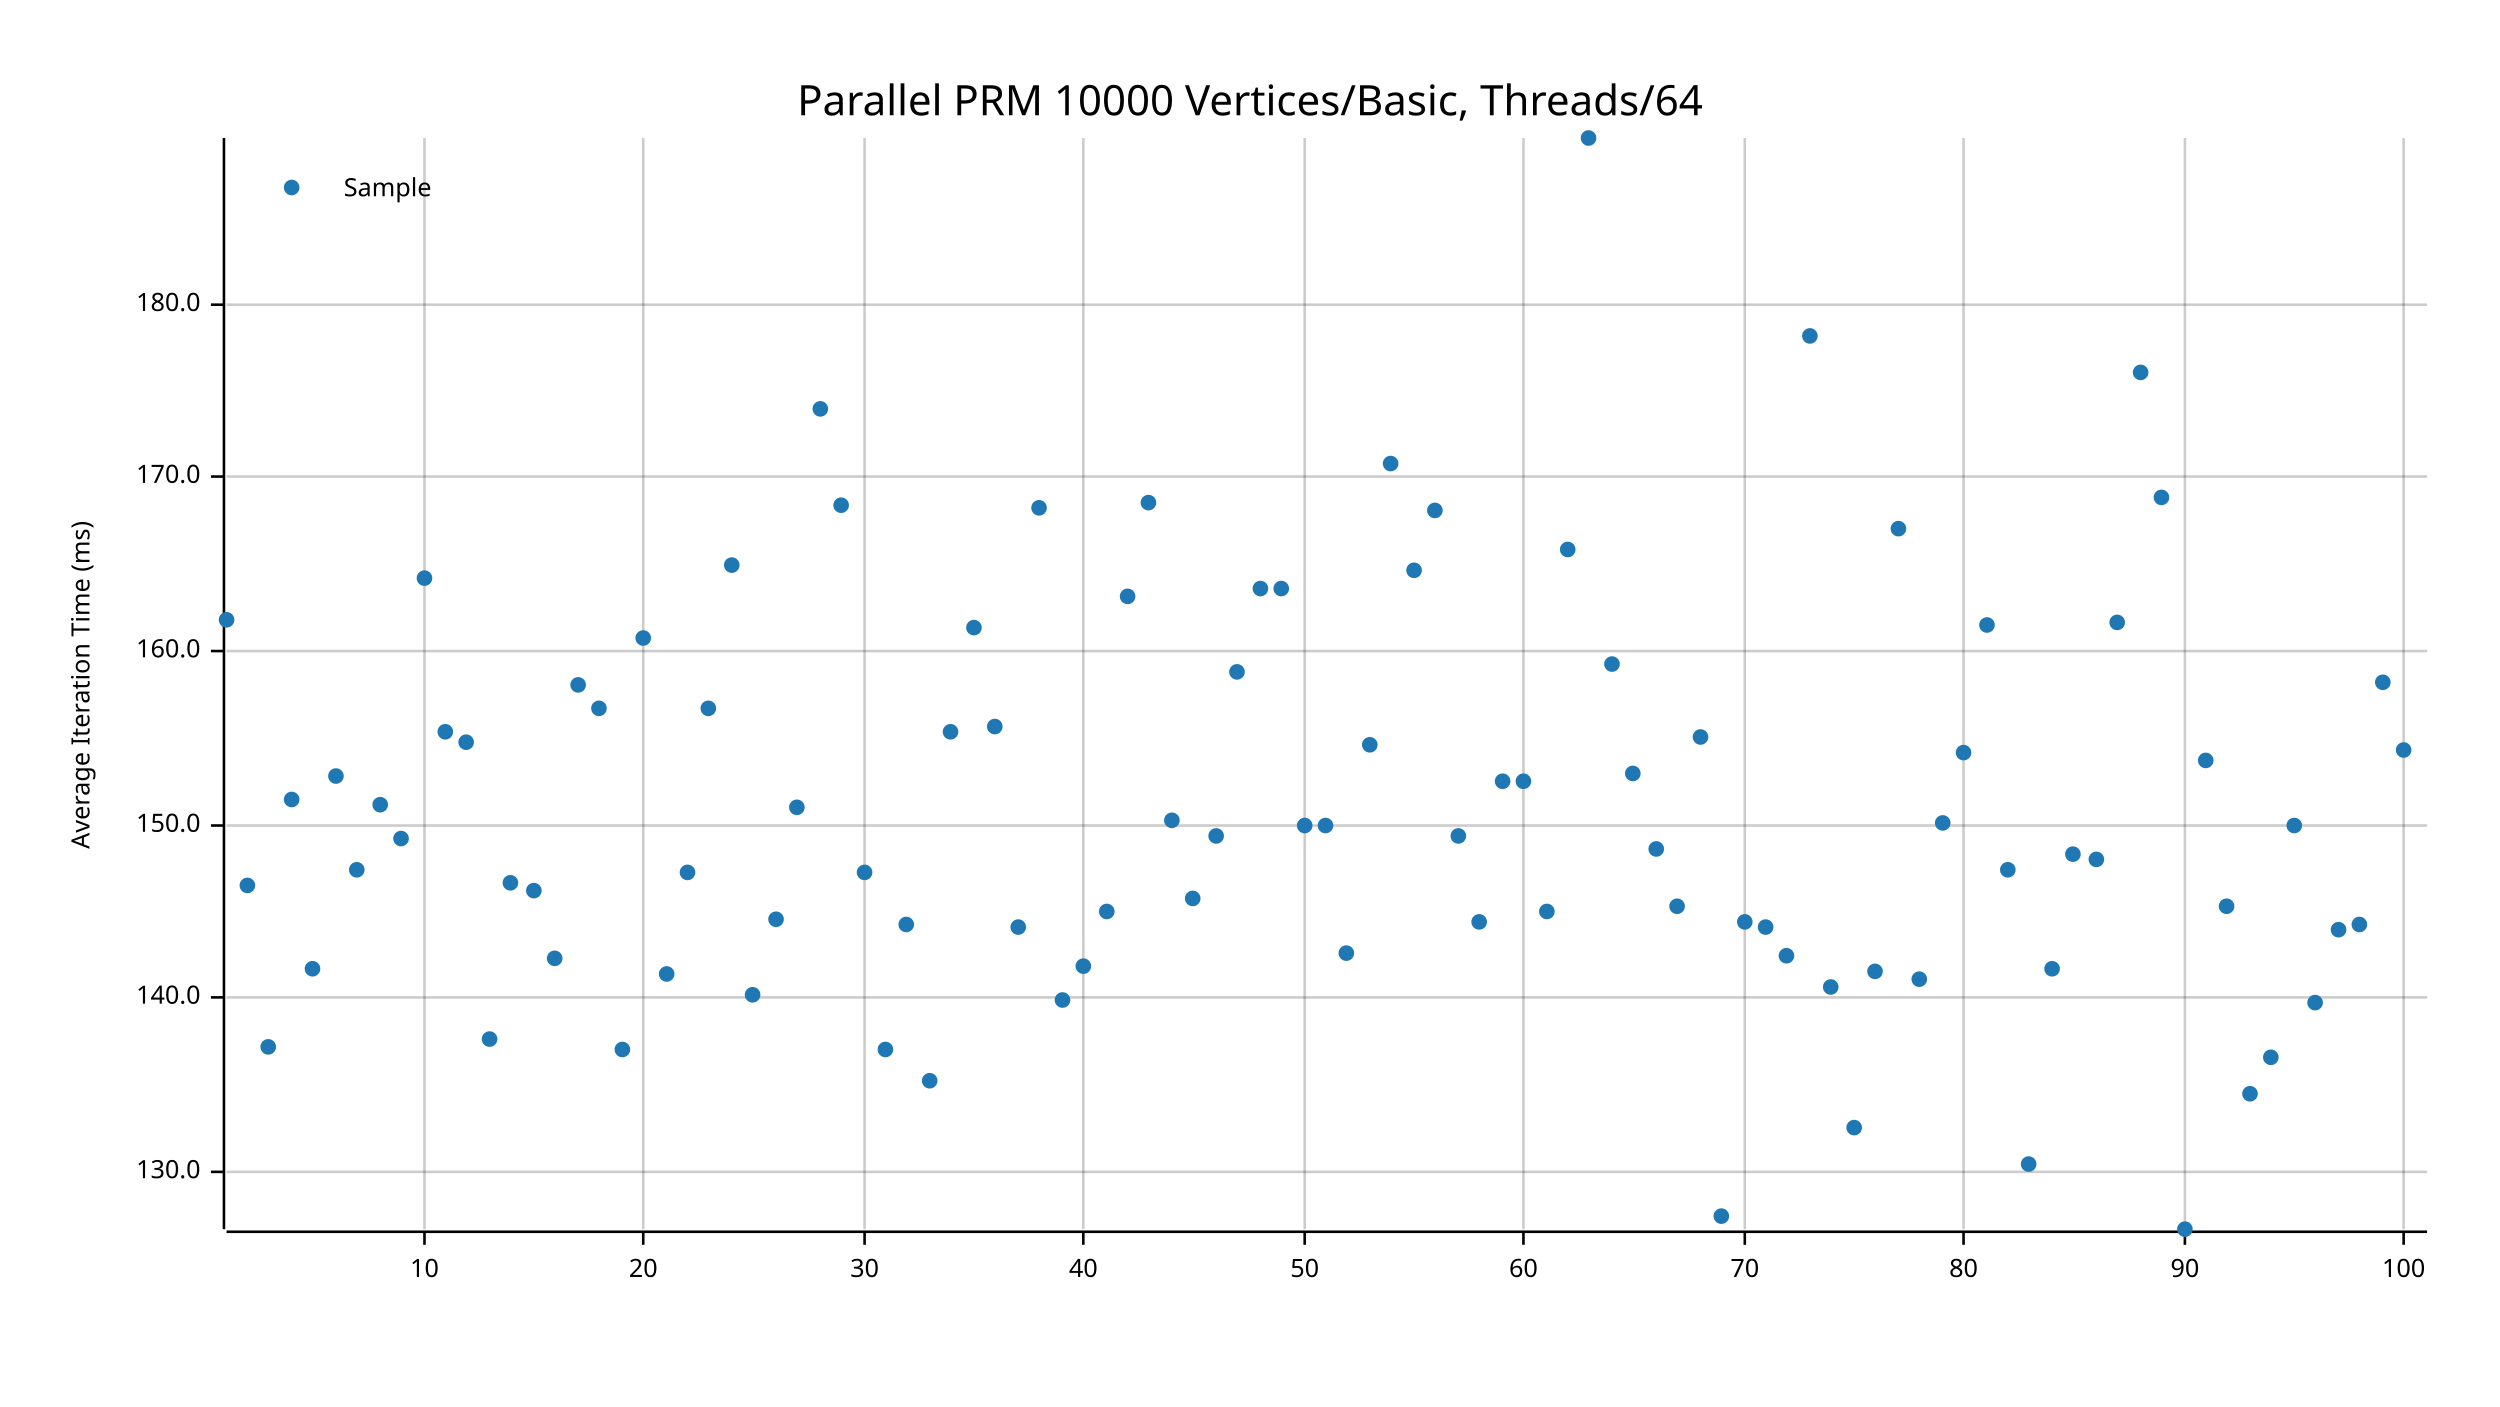
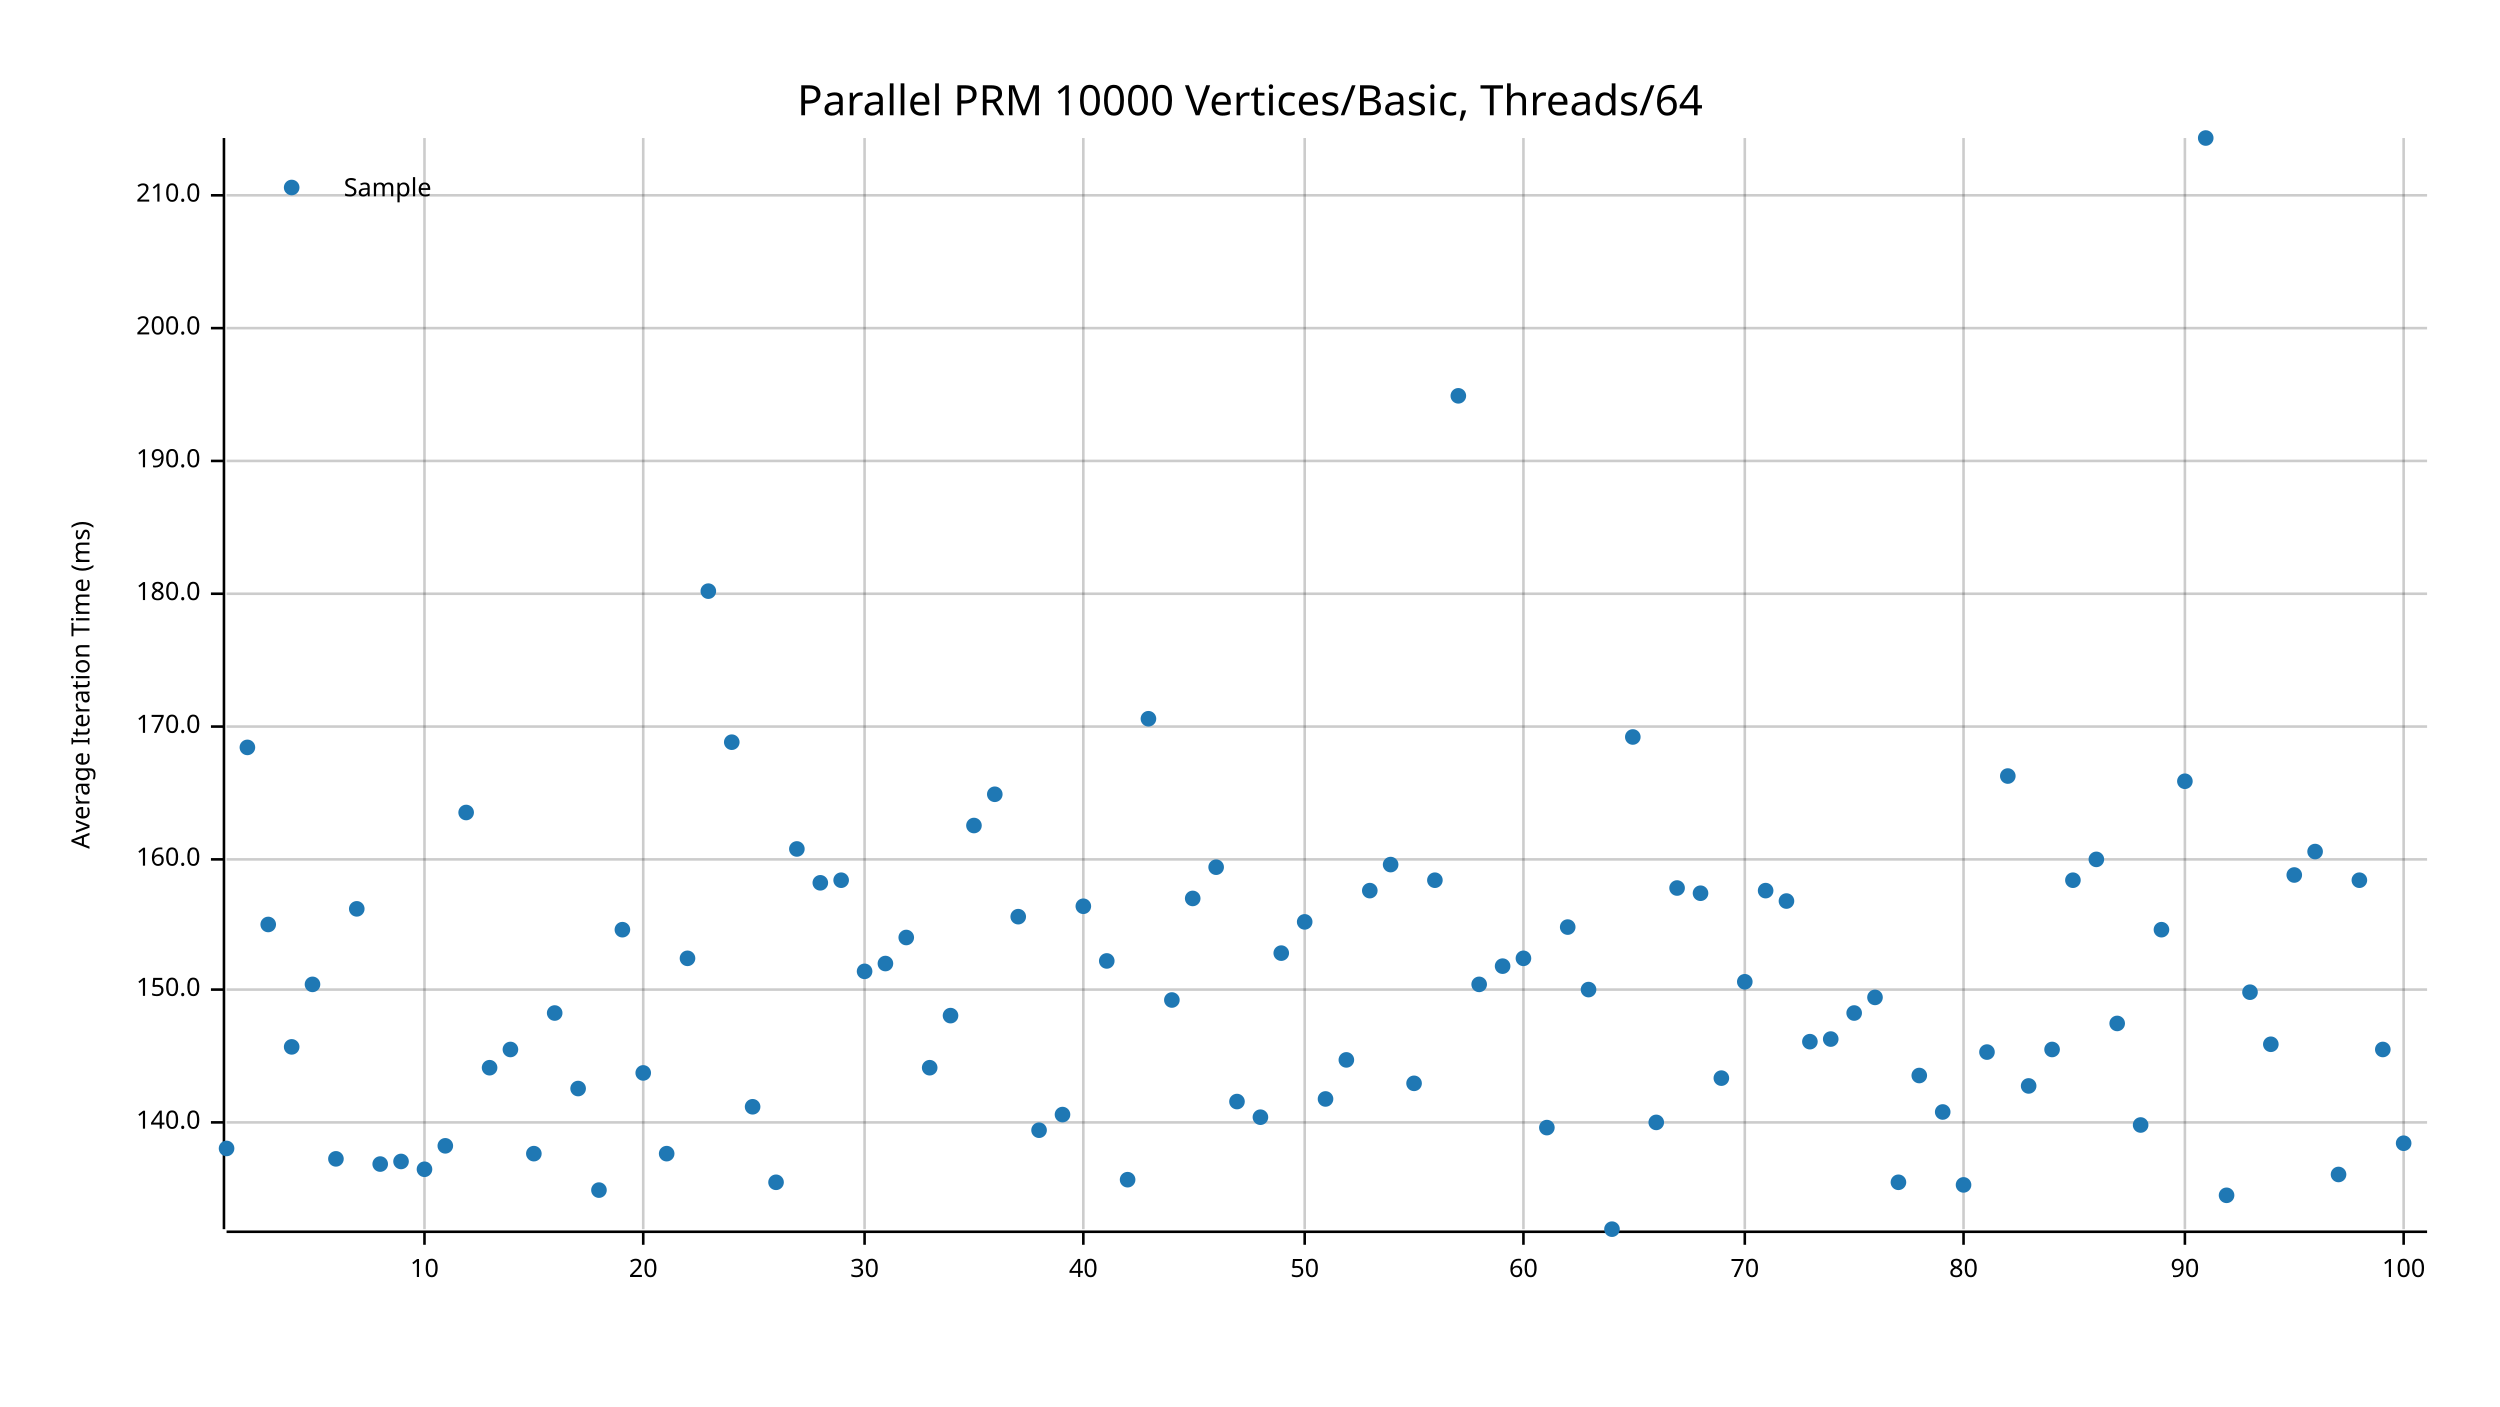
<svg xmlns="http://www.w3.org/2000/svg" width="960" height="540" viewBox="0 0 960 540">
  <text x="480" y="32" dy="0.76em" text-anchor="middle" font-family="sans-serif" font-size="16.129" opacity="1" fill="#000000">
Parallel PRM 10000 Vertices/Basic, Threads/64
</text>
  <text x="27" y="263" dy="0.76em" text-anchor="middle" font-family="sans-serif" font-size="9.677" opacity="1" fill="#000000" transform="rotate(270, 27, 263)">
Average Iteration Time (ms)
</text>
  <line opacity="0.2" stroke="#000000" stroke-width="1" x1="163" y1="472" x2="163" y2="53" />
  <line opacity="0.2" stroke="#000000" stroke-width="1" x1="247" y1="472" x2="247" y2="53" />
  <line opacity="0.2" stroke="#000000" stroke-width="1" x1="332" y1="472" x2="332" y2="53" />
  <line opacity="0.2" stroke="#000000" stroke-width="1" x1="416" y1="472" x2="416" y2="53" />
  <line opacity="0.2" stroke="#000000" stroke-width="1" x1="501" y1="472" x2="501" y2="53" />
  <line opacity="0.2" stroke="#000000" stroke-width="1" x1="585" y1="472" x2="585" y2="53" />
  <line opacity="0.2" stroke="#000000" stroke-width="1" x1="670" y1="472" x2="670" y2="53" />
  <line opacity="0.2" stroke="#000000" stroke-width="1" x1="754" y1="472" x2="754" y2="53" />
  <line opacity="0.2" stroke="#000000" stroke-width="1" x1="839" y1="472" x2="839" y2="53" />
  <line opacity="0.2" stroke="#000000" stroke-width="1" x1="923" y1="472" x2="923" y2="53" />
-   <line opacity="0.2" stroke="#000000" stroke-width="1" x1="87" y1="450" x2="932" y2="450" />
-   <line opacity="0.2" stroke="#000000" stroke-width="1" x1="87" y1="383" x2="932" y2="383" />
-   <line opacity="0.2" stroke="#000000" stroke-width="1" x1="87" y1="317" x2="932" y2="317" />
-   <line opacity="0.2" stroke="#000000" stroke-width="1" x1="87" y1="250" x2="932" y2="250" />
-   <line opacity="0.2" stroke="#000000" stroke-width="1" x1="87" y1="183" x2="932" y2="183" />
-   <line opacity="0.2" stroke="#000000" stroke-width="1" x1="87" y1="117" x2="932" y2="117" />
+   <line opacity="0.2" stroke="#000000" stroke-width="1" x1="87" y1="431" x2="932" y2="431" />
+   <line opacity="0.2" stroke="#000000" stroke-width="1" x1="87" y1="380" x2="932" y2="380" />
+   <line opacity="0.2" stroke="#000000" stroke-width="1" x1="87" y1="330" x2="932" y2="330" />
+   <line opacity="0.2" stroke="#000000" stroke-width="1" x1="87" y1="279" x2="932" y2="279" />
+   <line opacity="0.2" stroke="#000000" stroke-width="1" x1="87" y1="228" x2="932" y2="228" />
+   <line opacity="0.2" stroke="#000000" stroke-width="1" x1="87" y1="177" x2="932" y2="177" />
+   <line opacity="0.2" stroke="#000000" stroke-width="1" x1="87" y1="126" x2="932" y2="126" />
+   <line opacity="0.2" stroke="#000000" stroke-width="1" x1="87" y1="75" x2="932" y2="75" />
  <polyline fill="none" opacity="1" stroke="#000000" stroke-width="1" points="86,53 86,472 " />
-   <text x="77" y="450" dy="0.5ex" text-anchor="end" font-family="sans-serif" font-size="9.677" opacity="1" fill="#000000">
- 130.0
- </text>
-   <polyline fill="none" opacity="1" stroke="#000000" stroke-width="1" points="81,450 86,450 " />
-   <text x="77" y="383" dy="0.5ex" text-anchor="end" font-family="sans-serif" font-size="9.677" opacity="1" fill="#000000">
+   <text x="77" y="431" dy="0.5ex" text-anchor="end" font-family="sans-serif" font-size="9.677" opacity="1" fill="#000000">
140.0
</text>
-   <polyline fill="none" opacity="1" stroke="#000000" stroke-width="1" points="81,383 86,383 " />
-   <text x="77" y="317" dy="0.5ex" text-anchor="end" font-family="sans-serif" font-size="9.677" opacity="1" fill="#000000">
+   <polyline fill="none" opacity="1" stroke="#000000" stroke-width="1" points="81,431 86,431 " />
+   <text x="77" y="380" dy="0.5ex" text-anchor="end" font-family="sans-serif" font-size="9.677" opacity="1" fill="#000000">
150.0
</text>
-   <polyline fill="none" opacity="1" stroke="#000000" stroke-width="1" points="81,317 86,317 " />
-   <text x="77" y="250" dy="0.5ex" text-anchor="end" font-family="sans-serif" font-size="9.677" opacity="1" fill="#000000">
+   <polyline fill="none" opacity="1" stroke="#000000" stroke-width="1" points="81,380 86,380 " />
+   <text x="77" y="330" dy="0.5ex" text-anchor="end" font-family="sans-serif" font-size="9.677" opacity="1" fill="#000000">
160.0
</text>
-   <polyline fill="none" opacity="1" stroke="#000000" stroke-width="1" points="81,250 86,250 " />
-   <text x="77" y="183" dy="0.5ex" text-anchor="end" font-family="sans-serif" font-size="9.677" opacity="1" fill="#000000">
+   <polyline fill="none" opacity="1" stroke="#000000" stroke-width="1" points="81,330 86,330 " />
+   <text x="77" y="279" dy="0.5ex" text-anchor="end" font-family="sans-serif" font-size="9.677" opacity="1" fill="#000000">
170.0
</text>
-   <polyline fill="none" opacity="1" stroke="#000000" stroke-width="1" points="81,183 86,183 " />
-   <text x="77" y="117" dy="0.5ex" text-anchor="end" font-family="sans-serif" font-size="9.677" opacity="1" fill="#000000">
+   <polyline fill="none" opacity="1" stroke="#000000" stroke-width="1" points="81,279 86,279 " />
+   <text x="77" y="228" dy="0.5ex" text-anchor="end" font-family="sans-serif" font-size="9.677" opacity="1" fill="#000000">
180.0
</text>
-   <polyline fill="none" opacity="1" stroke="#000000" stroke-width="1" points="81,117 86,117 " />
+   <polyline fill="none" opacity="1" stroke="#000000" stroke-width="1" points="81,228 86,228 " />
+   <text x="77" y="177" dy="0.5ex" text-anchor="end" font-family="sans-serif" font-size="9.677" opacity="1" fill="#000000">
+ 190.0
+ </text>
+   <polyline fill="none" opacity="1" stroke="#000000" stroke-width="1" points="81,177 86,177 " />
+   <text x="77" y="126" dy="0.5ex" text-anchor="end" font-family="sans-serif" font-size="9.677" opacity="1" fill="#000000">
+ 200.0
+ </text>
+   <polyline fill="none" opacity="1" stroke="#000000" stroke-width="1" points="81,126 86,126 " />
+   <text x="77" y="75" dy="0.5ex" text-anchor="end" font-family="sans-serif" font-size="9.677" opacity="1" fill="#000000">
+ 210.0
+ </text>
+   <polyline fill="none" opacity="1" stroke="#000000" stroke-width="1" points="81,75 86,75 " />
  <polyline fill="none" opacity="1" stroke="#000000" stroke-width="1" points="87,473 932,473 " />
  <text x="163" y="483" dy="0.76em" text-anchor="middle" font-family="sans-serif" font-size="9.677" opacity="1" fill="#000000">
10
</text>
  <polyline fill="none" opacity="1" stroke="#000000" stroke-width="1" points="163,473 163,478 " />
  <text x="247" y="483" dy="0.76em" text-anchor="middle" font-family="sans-serif" font-size="9.677" opacity="1" fill="#000000">
20
</text>
  <polyline fill="none" opacity="1" stroke="#000000" stroke-width="1" points="247,473 247,478 " />
  <text x="332" y="483" dy="0.76em" text-anchor="middle" font-family="sans-serif" font-size="9.677" opacity="1" fill="#000000">
30
</text>
  <polyline fill="none" opacity="1" stroke="#000000" stroke-width="1" points="332,473 332,478 " />
  <text x="416" y="483" dy="0.76em" text-anchor="middle" font-family="sans-serif" font-size="9.677" opacity="1" fill="#000000">
40
</text>
  <polyline fill="none" opacity="1" stroke="#000000" stroke-width="1" points="416,473 416,478 " />
  <text x="501" y="483" dy="0.76em" text-anchor="middle" font-family="sans-serif" font-size="9.677" opacity="1" fill="#000000">
50
</text>
  <polyline fill="none" opacity="1" stroke="#000000" stroke-width="1" points="501,473 501,478 " />
  <text x="585" y="483" dy="0.76em" text-anchor="middle" font-family="sans-serif" font-size="9.677" opacity="1" fill="#000000">
60
</text>
  <polyline fill="none" opacity="1" stroke="#000000" stroke-width="1" points="585,473 585,478 " />
  <text x="670" y="483" dy="0.76em" text-anchor="middle" font-family="sans-serif" font-size="9.677" opacity="1" fill="#000000">
70
</text>
  <polyline fill="none" opacity="1" stroke="#000000" stroke-width="1" points="670,473 670,478 " />
  <text x="754" y="483" dy="0.76em" text-anchor="middle" font-family="sans-serif" font-size="9.677" opacity="1" fill="#000000">
80
</text>
  <polyline fill="none" opacity="1" stroke="#000000" stroke-width="1" points="754,473 754,478 " />
  <text x="839" y="483" dy="0.76em" text-anchor="middle" font-family="sans-serif" font-size="9.677" opacity="1" fill="#000000">
90
</text>
  <polyline fill="none" opacity="1" stroke="#000000" stroke-width="1" points="839,473 839,478 " />
  <text x="923" y="483" dy="0.76em" text-anchor="middle" font-family="sans-serif" font-size="9.677" opacity="1" fill="#000000">
100
</text>
  <polyline fill="none" opacity="1" stroke="#000000" stroke-width="1" points="923,473 923,478 " />
-   <circle cx="87" cy="238" r="3" opacity="1" fill="#1F78B4" stroke="none" stroke-width="1" />
-   <circle cx="95" cy="340" r="3" opacity="1" fill="#1F78B4" stroke="none" stroke-width="1" />
-   <circle cx="103" cy="402" r="3" opacity="1" fill="#1F78B4" stroke="none" stroke-width="1" />
-   <circle cx="112" cy="307" r="3" opacity="1" fill="#1F78B4" stroke="none" stroke-width="1" />
-   <circle cx="120" cy="372" r="3" opacity="1" fill="#1F78B4" stroke="none" stroke-width="1" />
-   <circle cx="129" cy="298" r="3" opacity="1" fill="#1F78B4" stroke="none" stroke-width="1" />
-   <circle cx="137" cy="334" r="3" opacity="1" fill="#1F78B4" stroke="none" stroke-width="1" />
-   <circle cx="146" cy="309" r="3" opacity="1" fill="#1F78B4" stroke="none" stroke-width="1" />
-   <circle cx="154" cy="322" r="3" opacity="1" fill="#1F78B4" stroke="none" stroke-width="1" />
-   <circle cx="163" cy="222" r="3" opacity="1" fill="#1F78B4" stroke="none" stroke-width="1" />
-   <circle cx="171" cy="281" r="3" opacity="1" fill="#1F78B4" stroke="none" stroke-width="1" />
-   <circle cx="179" cy="285" r="3" opacity="1" fill="#1F78B4" stroke="none" stroke-width="1" />
-   <circle cx="188" cy="399" r="3" opacity="1" fill="#1F78B4" stroke="none" stroke-width="1" />
-   <circle cx="196" cy="339" r="3" opacity="1" fill="#1F78B4" stroke="none" stroke-width="1" />
-   <circle cx="205" cy="342" r="3" opacity="1" fill="#1F78B4" stroke="none" stroke-width="1" />
-   <circle cx="213" cy="368" r="3" opacity="1" fill="#1F78B4" stroke="none" stroke-width="1" />
-   <circle cx="222" cy="263" r="3" opacity="1" fill="#1F78B4" stroke="none" stroke-width="1" />
-   <circle cx="230" cy="272" r="3" opacity="1" fill="#1F78B4" stroke="none" stroke-width="1" />
-   <circle cx="239" cy="403" r="3" opacity="1" fill="#1F78B4" stroke="none" stroke-width="1" />
-   <circle cx="247" cy="245" r="3" opacity="1" fill="#1F78B4" stroke="none" stroke-width="1" />
-   <circle cx="256" cy="374" r="3" opacity="1" fill="#1F78B4" stroke="none" stroke-width="1" />
-   <circle cx="264" cy="335" r="3" opacity="1" fill="#1F78B4" stroke="none" stroke-width="1" />
-   <circle cx="272" cy="272" r="3" opacity="1" fill="#1F78B4" stroke="none" stroke-width="1" />
-   <circle cx="281" cy="217" r="3" opacity="1" fill="#1F78B4" stroke="none" stroke-width="1" />
-   <circle cx="289" cy="382" r="3" opacity="1" fill="#1F78B4" stroke="none" stroke-width="1" />
-   <circle cx="298" cy="353" r="3" opacity="1" fill="#1F78B4" stroke="none" stroke-width="1" />
-   <circle cx="306" cy="310" r="3" opacity="1" fill="#1F78B4" stroke="none" stroke-width="1" />
-   <circle cx="315" cy="157" r="3" opacity="1" fill="#1F78B4" stroke="none" stroke-width="1" />
-   <circle cx="323" cy="194" r="3" opacity="1" fill="#1F78B4" stroke="none" stroke-width="1" />
-   <circle cx="332" cy="335" r="3" opacity="1" fill="#1F78B4" stroke="none" stroke-width="1" />
-   <circle cx="340" cy="403" r="3" opacity="1" fill="#1F78B4" stroke="none" stroke-width="1" />
-   <circle cx="348" cy="355" r="3" opacity="1" fill="#1F78B4" stroke="none" stroke-width="1" />
-   <circle cx="357" cy="415" r="3" opacity="1" fill="#1F78B4" stroke="none" stroke-width="1" />
-   <circle cx="365" cy="281" r="3" opacity="1" fill="#1F78B4" stroke="none" stroke-width="1" />
-   <circle cx="374" cy="241" r="3" opacity="1" fill="#1F78B4" stroke="none" stroke-width="1" />
-   <circle cx="382" cy="279" r="3" opacity="1" fill="#1F78B4" stroke="none" stroke-width="1" />
-   <circle cx="391" cy="356" r="3" opacity="1" fill="#1F78B4" stroke="none" stroke-width="1" />
-   <circle cx="399" cy="195" r="3" opacity="1" fill="#1F78B4" stroke="none" stroke-width="1" />
-   <circle cx="408" cy="384" r="3" opacity="1" fill="#1F78B4" stroke="none" stroke-width="1" />
-   <circle cx="416" cy="371" r="3" opacity="1" fill="#1F78B4" stroke="none" stroke-width="1" />
-   <circle cx="425" cy="350" r="3" opacity="1" fill="#1F78B4" stroke="none" stroke-width="1" />
-   <circle cx="433" cy="229" r="3" opacity="1" fill="#1F78B4" stroke="none" stroke-width="1" />
-   <circle cx="441" cy="193" r="3" opacity="1" fill="#1F78B4" stroke="none" stroke-width="1" />
-   <circle cx="450" cy="315" r="3" opacity="1" fill="#1F78B4" stroke="none" stroke-width="1" />
+   <circle cx="87" cy="441" r="3" opacity="1" fill="#1F78B4" stroke="none" stroke-width="1" />
+   <circle cx="95" cy="287" r="3" opacity="1" fill="#1F78B4" stroke="none" stroke-width="1" />
+   <circle cx="103" cy="355" r="3" opacity="1" fill="#1F78B4" stroke="none" stroke-width="1" />
+   <circle cx="112" cy="402" r="3" opacity="1" fill="#1F78B4" stroke="none" stroke-width="1" />
+   <circle cx="120" cy="378" r="3" opacity="1" fill="#1F78B4" stroke="none" stroke-width="1" />
+   <circle cx="129" cy="445" r="3" opacity="1" fill="#1F78B4" stroke="none" stroke-width="1" />
+   <circle cx="137" cy="349" r="3" opacity="1" fill="#1F78B4" stroke="none" stroke-width="1" />
+   <circle cx="146" cy="447" r="3" opacity="1" fill="#1F78B4" stroke="none" stroke-width="1" />
+   <circle cx="154" cy="446" r="3" opacity="1" fill="#1F78B4" stroke="none" stroke-width="1" />
+   <circle cx="163" cy="449" r="3" opacity="1" fill="#1F78B4" stroke="none" stroke-width="1" />
+   <circle cx="171" cy="440" r="3" opacity="1" fill="#1F78B4" stroke="none" stroke-width="1" />
+   <circle cx="179" cy="312" r="3" opacity="1" fill="#1F78B4" stroke="none" stroke-width="1" />
+   <circle cx="188" cy="410" r="3" opacity="1" fill="#1F78B4" stroke="none" stroke-width="1" />
+   <circle cx="196" cy="403" r="3" opacity="1" fill="#1F78B4" stroke="none" stroke-width="1" />
+   <circle cx="205" cy="443" r="3" opacity="1" fill="#1F78B4" stroke="none" stroke-width="1" />
+   <circle cx="213" cy="389" r="3" opacity="1" fill="#1F78B4" stroke="none" stroke-width="1" />
+   <circle cx="222" cy="418" r="3" opacity="1" fill="#1F78B4" stroke="none" stroke-width="1" />
+   <circle cx="230" cy="457" r="3" opacity="1" fill="#1F78B4" stroke="none" stroke-width="1" />
+   <circle cx="239" cy="357" r="3" opacity="1" fill="#1F78B4" stroke="none" stroke-width="1" />
+   <circle cx="247" cy="412" r="3" opacity="1" fill="#1F78B4" stroke="none" stroke-width="1" />
+   <circle cx="256" cy="443" r="3" opacity="1" fill="#1F78B4" stroke="none" stroke-width="1" />
+   <circle cx="264" cy="368" r="3" opacity="1" fill="#1F78B4" stroke="none" stroke-width="1" />
+   <circle cx="272" cy="227" r="3" opacity="1" fill="#1F78B4" stroke="none" stroke-width="1" />
+   <circle cx="281" cy="285" r="3" opacity="1" fill="#1F78B4" stroke="none" stroke-width="1" />
+   <circle cx="289" cy="425" r="3" opacity="1" fill="#1F78B4" stroke="none" stroke-width="1" />
+   <circle cx="298" cy="454" r="3" opacity="1" fill="#1F78B4" stroke="none" stroke-width="1" />
+   <circle cx="306" cy="326" r="3" opacity="1" fill="#1F78B4" stroke="none" stroke-width="1" />
+   <circle cx="315" cy="339" r="3" opacity="1" fill="#1F78B4" stroke="none" stroke-width="1" />
+   <circle cx="323" cy="338" r="3" opacity="1" fill="#1F78B4" stroke="none" stroke-width="1" />
+   <circle cx="332" cy="373" r="3" opacity="1" fill="#1F78B4" stroke="none" stroke-width="1" />
+   <circle cx="340" cy="370" r="3" opacity="1" fill="#1F78B4" stroke="none" stroke-width="1" />
+   <circle cx="348" cy="360" r="3" opacity="1" fill="#1F78B4" stroke="none" stroke-width="1" />
+   <circle cx="357" cy="410" r="3" opacity="1" fill="#1F78B4" stroke="none" stroke-width="1" />
+   <circle cx="365" cy="390" r="3" opacity="1" fill="#1F78B4" stroke="none" stroke-width="1" />
+   <circle cx="374" cy="317" r="3" opacity="1" fill="#1F78B4" stroke="none" stroke-width="1" />
+   <circle cx="382" cy="305" r="3" opacity="1" fill="#1F78B4" stroke="none" stroke-width="1" />
+   <circle cx="391" cy="352" r="3" opacity="1" fill="#1F78B4" stroke="none" stroke-width="1" />
+   <circle cx="399" cy="434" r="3" opacity="1" fill="#1F78B4" stroke="none" stroke-width="1" />
+   <circle cx="408" cy="428" r="3" opacity="1" fill="#1F78B4" stroke="none" stroke-width="1" />
+   <circle cx="416" cy="348" r="3" opacity="1" fill="#1F78B4" stroke="none" stroke-width="1" />
+   <circle cx="425" cy="369" r="3" opacity="1" fill="#1F78B4" stroke="none" stroke-width="1" />
+   <circle cx="433" cy="453" r="3" opacity="1" fill="#1F78B4" stroke="none" stroke-width="1" />
+   <circle cx="441" cy="276" r="3" opacity="1" fill="#1F78B4" stroke="none" stroke-width="1" />
+   <circle cx="450" cy="384" r="3" opacity="1" fill="#1F78B4" stroke="none" stroke-width="1" />
  <circle cx="458" cy="345" r="3" opacity="1" fill="#1F78B4" stroke="none" stroke-width="1" />
-   <circle cx="467" cy="321" r="3" opacity="1" fill="#1F78B4" stroke="none" stroke-width="1" />
-   <circle cx="475" cy="258" r="3" opacity="1" fill="#1F78B4" stroke="none" stroke-width="1" />
-   <circle cx="484" cy="226" r="3" opacity="1" fill="#1F78B4" stroke="none" stroke-width="1" />
-   <circle cx="492" cy="226" r="3" opacity="1" fill="#1F78B4" stroke="none" stroke-width="1" />
-   <circle cx="501" cy="317" r="3" opacity="1" fill="#1F78B4" stroke="none" stroke-width="1" />
-   <circle cx="509" cy="317" r="3" opacity="1" fill="#1F78B4" stroke="none" stroke-width="1" />
-   <circle cx="517" cy="366" r="3" opacity="1" fill="#1F78B4" stroke="none" stroke-width="1" />
-   <circle cx="526" cy="286" r="3" opacity="1" fill="#1F78B4" stroke="none" stroke-width="1" />
-   <circle cx="534" cy="178" r="3" opacity="1" fill="#1F78B4" stroke="none" stroke-width="1" />
-   <circle cx="543" cy="219" r="3" opacity="1" fill="#1F78B4" stroke="none" stroke-width="1" />
-   <circle cx="551" cy="196" r="3" opacity="1" fill="#1F78B4" stroke="none" stroke-width="1" />
-   <circle cx="560" cy="321" r="3" opacity="1" fill="#1F78B4" stroke="none" stroke-width="1" />
-   <circle cx="568" cy="354" r="3" opacity="1" fill="#1F78B4" stroke="none" stroke-width="1" />
-   <circle cx="577" cy="300" r="3" opacity="1" fill="#1F78B4" stroke="none" stroke-width="1" />
-   <circle cx="585" cy="300" r="3" opacity="1" fill="#1F78B4" stroke="none" stroke-width="1" />
-   <circle cx="594" cy="350" r="3" opacity="1" fill="#1F78B4" stroke="none" stroke-width="1" />
-   <circle cx="602" cy="211" r="3" opacity="1" fill="#1F78B4" stroke="none" stroke-width="1" />
-   <circle cx="610" cy="53" r="3" opacity="1" fill="#1F78B4" stroke="none" stroke-width="1" />
-   <circle cx="619" cy="255" r="3" opacity="1" fill="#1F78B4" stroke="none" stroke-width="1" />
-   <circle cx="627" cy="297" r="3" opacity="1" fill="#1F78B4" stroke="none" stroke-width="1" />
-   <circle cx="636" cy="326" r="3" opacity="1" fill="#1F78B4" stroke="none" stroke-width="1" />
-   <circle cx="644" cy="348" r="3" opacity="1" fill="#1F78B4" stroke="none" stroke-width="1" />
-   <circle cx="653" cy="283" r="3" opacity="1" fill="#1F78B4" stroke="none" stroke-width="1" />
-   <circle cx="661" cy="467" r="3" opacity="1" fill="#1F78B4" stroke="none" stroke-width="1" />
-   <circle cx="670" cy="354" r="3" opacity="1" fill="#1F78B4" stroke="none" stroke-width="1" />
-   <circle cx="678" cy="356" r="3" opacity="1" fill="#1F78B4" stroke="none" stroke-width="1" />
-   <circle cx="686" cy="367" r="3" opacity="1" fill="#1F78B4" stroke="none" stroke-width="1" />
-   <circle cx="695" cy="129" r="3" opacity="1" fill="#1F78B4" stroke="none" stroke-width="1" />
-   <circle cx="703" cy="379" r="3" opacity="1" fill="#1F78B4" stroke="none" stroke-width="1" />
-   <circle cx="712" cy="433" r="3" opacity="1" fill="#1F78B4" stroke="none" stroke-width="1" />
-   <circle cx="720" cy="373" r="3" opacity="1" fill="#1F78B4" stroke="none" stroke-width="1" />
-   <circle cx="729" cy="203" r="3" opacity="1" fill="#1F78B4" stroke="none" stroke-width="1" />
-   <circle cx="737" cy="376" r="3" opacity="1" fill="#1F78B4" stroke="none" stroke-width="1" />
-   <circle cx="746" cy="316" r="3" opacity="1" fill="#1F78B4" stroke="none" stroke-width="1" />
-   <circle cx="754" cy="289" r="3" opacity="1" fill="#1F78B4" stroke="none" stroke-width="1" />
-   <circle cx="763" cy="240" r="3" opacity="1" fill="#1F78B4" stroke="none" stroke-width="1" />
-   <circle cx="771" cy="334" r="3" opacity="1" fill="#1F78B4" stroke="none" stroke-width="1" />
-   <circle cx="779" cy="447" r="3" opacity="1" fill="#1F78B4" stroke="none" stroke-width="1" />
-   <circle cx="788" cy="372" r="3" opacity="1" fill="#1F78B4" stroke="none" stroke-width="1" />
-   <circle cx="796" cy="328" r="3" opacity="1" fill="#1F78B4" stroke="none" stroke-width="1" />
+   <circle cx="467" cy="333" r="3" opacity="1" fill="#1F78B4" stroke="none" stroke-width="1" />
+   <circle cx="475" cy="423" r="3" opacity="1" fill="#1F78B4" stroke="none" stroke-width="1" />
+   <circle cx="484" cy="429" r="3" opacity="1" fill="#1F78B4" stroke="none" stroke-width="1" />
+   <circle cx="492" cy="366" r="3" opacity="1" fill="#1F78B4" stroke="none" stroke-width="1" />
+   <circle cx="501" cy="354" r="3" opacity="1" fill="#1F78B4" stroke="none" stroke-width="1" />
+   <circle cx="509" cy="422" r="3" opacity="1" fill="#1F78B4" stroke="none" stroke-width="1" />
+   <circle cx="517" cy="407" r="3" opacity="1" fill="#1F78B4" stroke="none" stroke-width="1" />
+   <circle cx="526" cy="342" r="3" opacity="1" fill="#1F78B4" stroke="none" stroke-width="1" />
+   <circle cx="534" cy="332" r="3" opacity="1" fill="#1F78B4" stroke="none" stroke-width="1" />
+   <circle cx="543" cy="416" r="3" opacity="1" fill="#1F78B4" stroke="none" stroke-width="1" />
+   <circle cx="551" cy="338" r="3" opacity="1" fill="#1F78B4" stroke="none" stroke-width="1" />
+   <circle cx="560" cy="152" r="3" opacity="1" fill="#1F78B4" stroke="none" stroke-width="1" />
+   <circle cx="568" cy="378" r="3" opacity="1" fill="#1F78B4" stroke="none" stroke-width="1" />
+   <circle cx="577" cy="371" r="3" opacity="1" fill="#1F78B4" stroke="none" stroke-width="1" />
+   <circle cx="585" cy="368" r="3" opacity="1" fill="#1F78B4" stroke="none" stroke-width="1" />
+   <circle cx="594" cy="433" r="3" opacity="1" fill="#1F78B4" stroke="none" stroke-width="1" />
+   <circle cx="602" cy="356" r="3" opacity="1" fill="#1F78B4" stroke="none" stroke-width="1" />
+   <circle cx="610" cy="380" r="3" opacity="1" fill="#1F78B4" stroke="none" stroke-width="1" />
+   <circle cx="619" cy="472" r="3" opacity="1" fill="#1F78B4" stroke="none" stroke-width="1" />
+   <circle cx="627" cy="283" r="3" opacity="1" fill="#1F78B4" stroke="none" stroke-width="1" />
+   <circle cx="636" cy="431" r="3" opacity="1" fill="#1F78B4" stroke="none" stroke-width="1" />
+   <circle cx="644" cy="341" r="3" opacity="1" fill="#1F78B4" stroke="none" stroke-width="1" />
+   <circle cx="653" cy="343" r="3" opacity="1" fill="#1F78B4" stroke="none" stroke-width="1" />
+   <circle cx="661" cy="414" r="3" opacity="1" fill="#1F78B4" stroke="none" stroke-width="1" />
+   <circle cx="670" cy="377" r="3" opacity="1" fill="#1F78B4" stroke="none" stroke-width="1" />
+   <circle cx="678" cy="342" r="3" opacity="1" fill="#1F78B4" stroke="none" stroke-width="1" />
+   <circle cx="686" cy="346" r="3" opacity="1" fill="#1F78B4" stroke="none" stroke-width="1" />
+   <circle cx="695" cy="400" r="3" opacity="1" fill="#1F78B4" stroke="none" stroke-width="1" />
+   <circle cx="703" cy="399" r="3" opacity="1" fill="#1F78B4" stroke="none" stroke-width="1" />
+   <circle cx="712" cy="389" r="3" opacity="1" fill="#1F78B4" stroke="none" stroke-width="1" />
+   <circle cx="720" cy="383" r="3" opacity="1" fill="#1F78B4" stroke="none" stroke-width="1" />
+   <circle cx="729" cy="454" r="3" opacity="1" fill="#1F78B4" stroke="none" stroke-width="1" />
+   <circle cx="737" cy="413" r="3" opacity="1" fill="#1F78B4" stroke="none" stroke-width="1" />
+   <circle cx="746" cy="427" r="3" opacity="1" fill="#1F78B4" stroke="none" stroke-width="1" />
+   <circle cx="754" cy="455" r="3" opacity="1" fill="#1F78B4" stroke="none" stroke-width="1" />
+   <circle cx="763" cy="404" r="3" opacity="1" fill="#1F78B4" stroke="none" stroke-width="1" />
+   <circle cx="771" cy="298" r="3" opacity="1" fill="#1F78B4" stroke="none" stroke-width="1" />
+   <circle cx="779" cy="417" r="3" opacity="1" fill="#1F78B4" stroke="none" stroke-width="1" />
+   <circle cx="788" cy="403" r="3" opacity="1" fill="#1F78B4" stroke="none" stroke-width="1" />
+   <circle cx="796" cy="338" r="3" opacity="1" fill="#1F78B4" stroke="none" stroke-width="1" />
  <circle cx="805" cy="330" r="3" opacity="1" fill="#1F78B4" stroke="none" stroke-width="1" />
-   <circle cx="813" cy="239" r="3" opacity="1" fill="#1F78B4" stroke="none" stroke-width="1" />
-   <circle cx="822" cy="143" r="3" opacity="1" fill="#1F78B4" stroke="none" stroke-width="1" />
-   <circle cx="830" cy="191" r="3" opacity="1" fill="#1F78B4" stroke="none" stroke-width="1" />
-   <circle cx="839" cy="472" r="3" opacity="1" fill="#1F78B4" stroke="none" stroke-width="1" />
-   <circle cx="847" cy="292" r="3" opacity="1" fill="#1F78B4" stroke="none" stroke-width="1" />
-   <circle cx="855" cy="348" r="3" opacity="1" fill="#1F78B4" stroke="none" stroke-width="1" />
-   <circle cx="864" cy="420" r="3" opacity="1" fill="#1F78B4" stroke="none" stroke-width="1" />
-   <circle cx="872" cy="406" r="3" opacity="1" fill="#1F78B4" stroke="none" stroke-width="1" />
-   <circle cx="881" cy="317" r="3" opacity="1" fill="#1F78B4" stroke="none" stroke-width="1" />
-   <circle cx="889" cy="385" r="3" opacity="1" fill="#1F78B4" stroke="none" stroke-width="1" />
-   <circle cx="898" cy="357" r="3" opacity="1" fill="#1F78B4" stroke="none" stroke-width="1" />
-   <circle cx="906" cy="355" r="3" opacity="1" fill="#1F78B4" stroke="none" stroke-width="1" />
-   <circle cx="915" cy="262" r="3" opacity="1" fill="#1F78B4" stroke="none" stroke-width="1" />
-   <circle cx="923" cy="288" r="3" opacity="1" fill="#1F78B4" stroke="none" stroke-width="1" />
+   <circle cx="813" cy="393" r="3" opacity="1" fill="#1F78B4" stroke="none" stroke-width="1" />
+   <circle cx="822" cy="432" r="3" opacity="1" fill="#1F78B4" stroke="none" stroke-width="1" />
+   <circle cx="830" cy="357" r="3" opacity="1" fill="#1F78B4" stroke="none" stroke-width="1" />
+   <circle cx="839" cy="300" r="3" opacity="1" fill="#1F78B4" stroke="none" stroke-width="1" />
+   <circle cx="847" cy="53" r="3" opacity="1" fill="#1F78B4" stroke="none" stroke-width="1" />
+   <circle cx="855" cy="459" r="3" opacity="1" fill="#1F78B4" stroke="none" stroke-width="1" />
+   <circle cx="864" cy="381" r="3" opacity="1" fill="#1F78B4" stroke="none" stroke-width="1" />
+   <circle cx="872" cy="401" r="3" opacity="1" fill="#1F78B4" stroke="none" stroke-width="1" />
+   <circle cx="881" cy="336" r="3" opacity="1" fill="#1F78B4" stroke="none" stroke-width="1" />
+   <circle cx="889" cy="327" r="3" opacity="1" fill="#1F78B4" stroke="none" stroke-width="1" />
+   <circle cx="898" cy="451" r="3" opacity="1" fill="#1F78B4" stroke="none" stroke-width="1" />
+   <circle cx="906" cy="338" r="3" opacity="1" fill="#1F78B4" stroke="none" stroke-width="1" />
+   <circle cx="915" cy="403" r="3" opacity="1" fill="#1F78B4" stroke="none" stroke-width="1" />
+   <circle cx="923" cy="439" r="3" opacity="1" fill="#1F78B4" stroke="none" stroke-width="1" />
  <text x="132" y="68" dy="0.76em" text-anchor="start" font-family="sans-serif" font-size="9.677" opacity="1" fill="#000000">
Sample
</text>
  <circle cx="112" cy="72" r="3" opacity="1" fill="#1F78B4" stroke="none" stroke-width="1" />
</svg>
